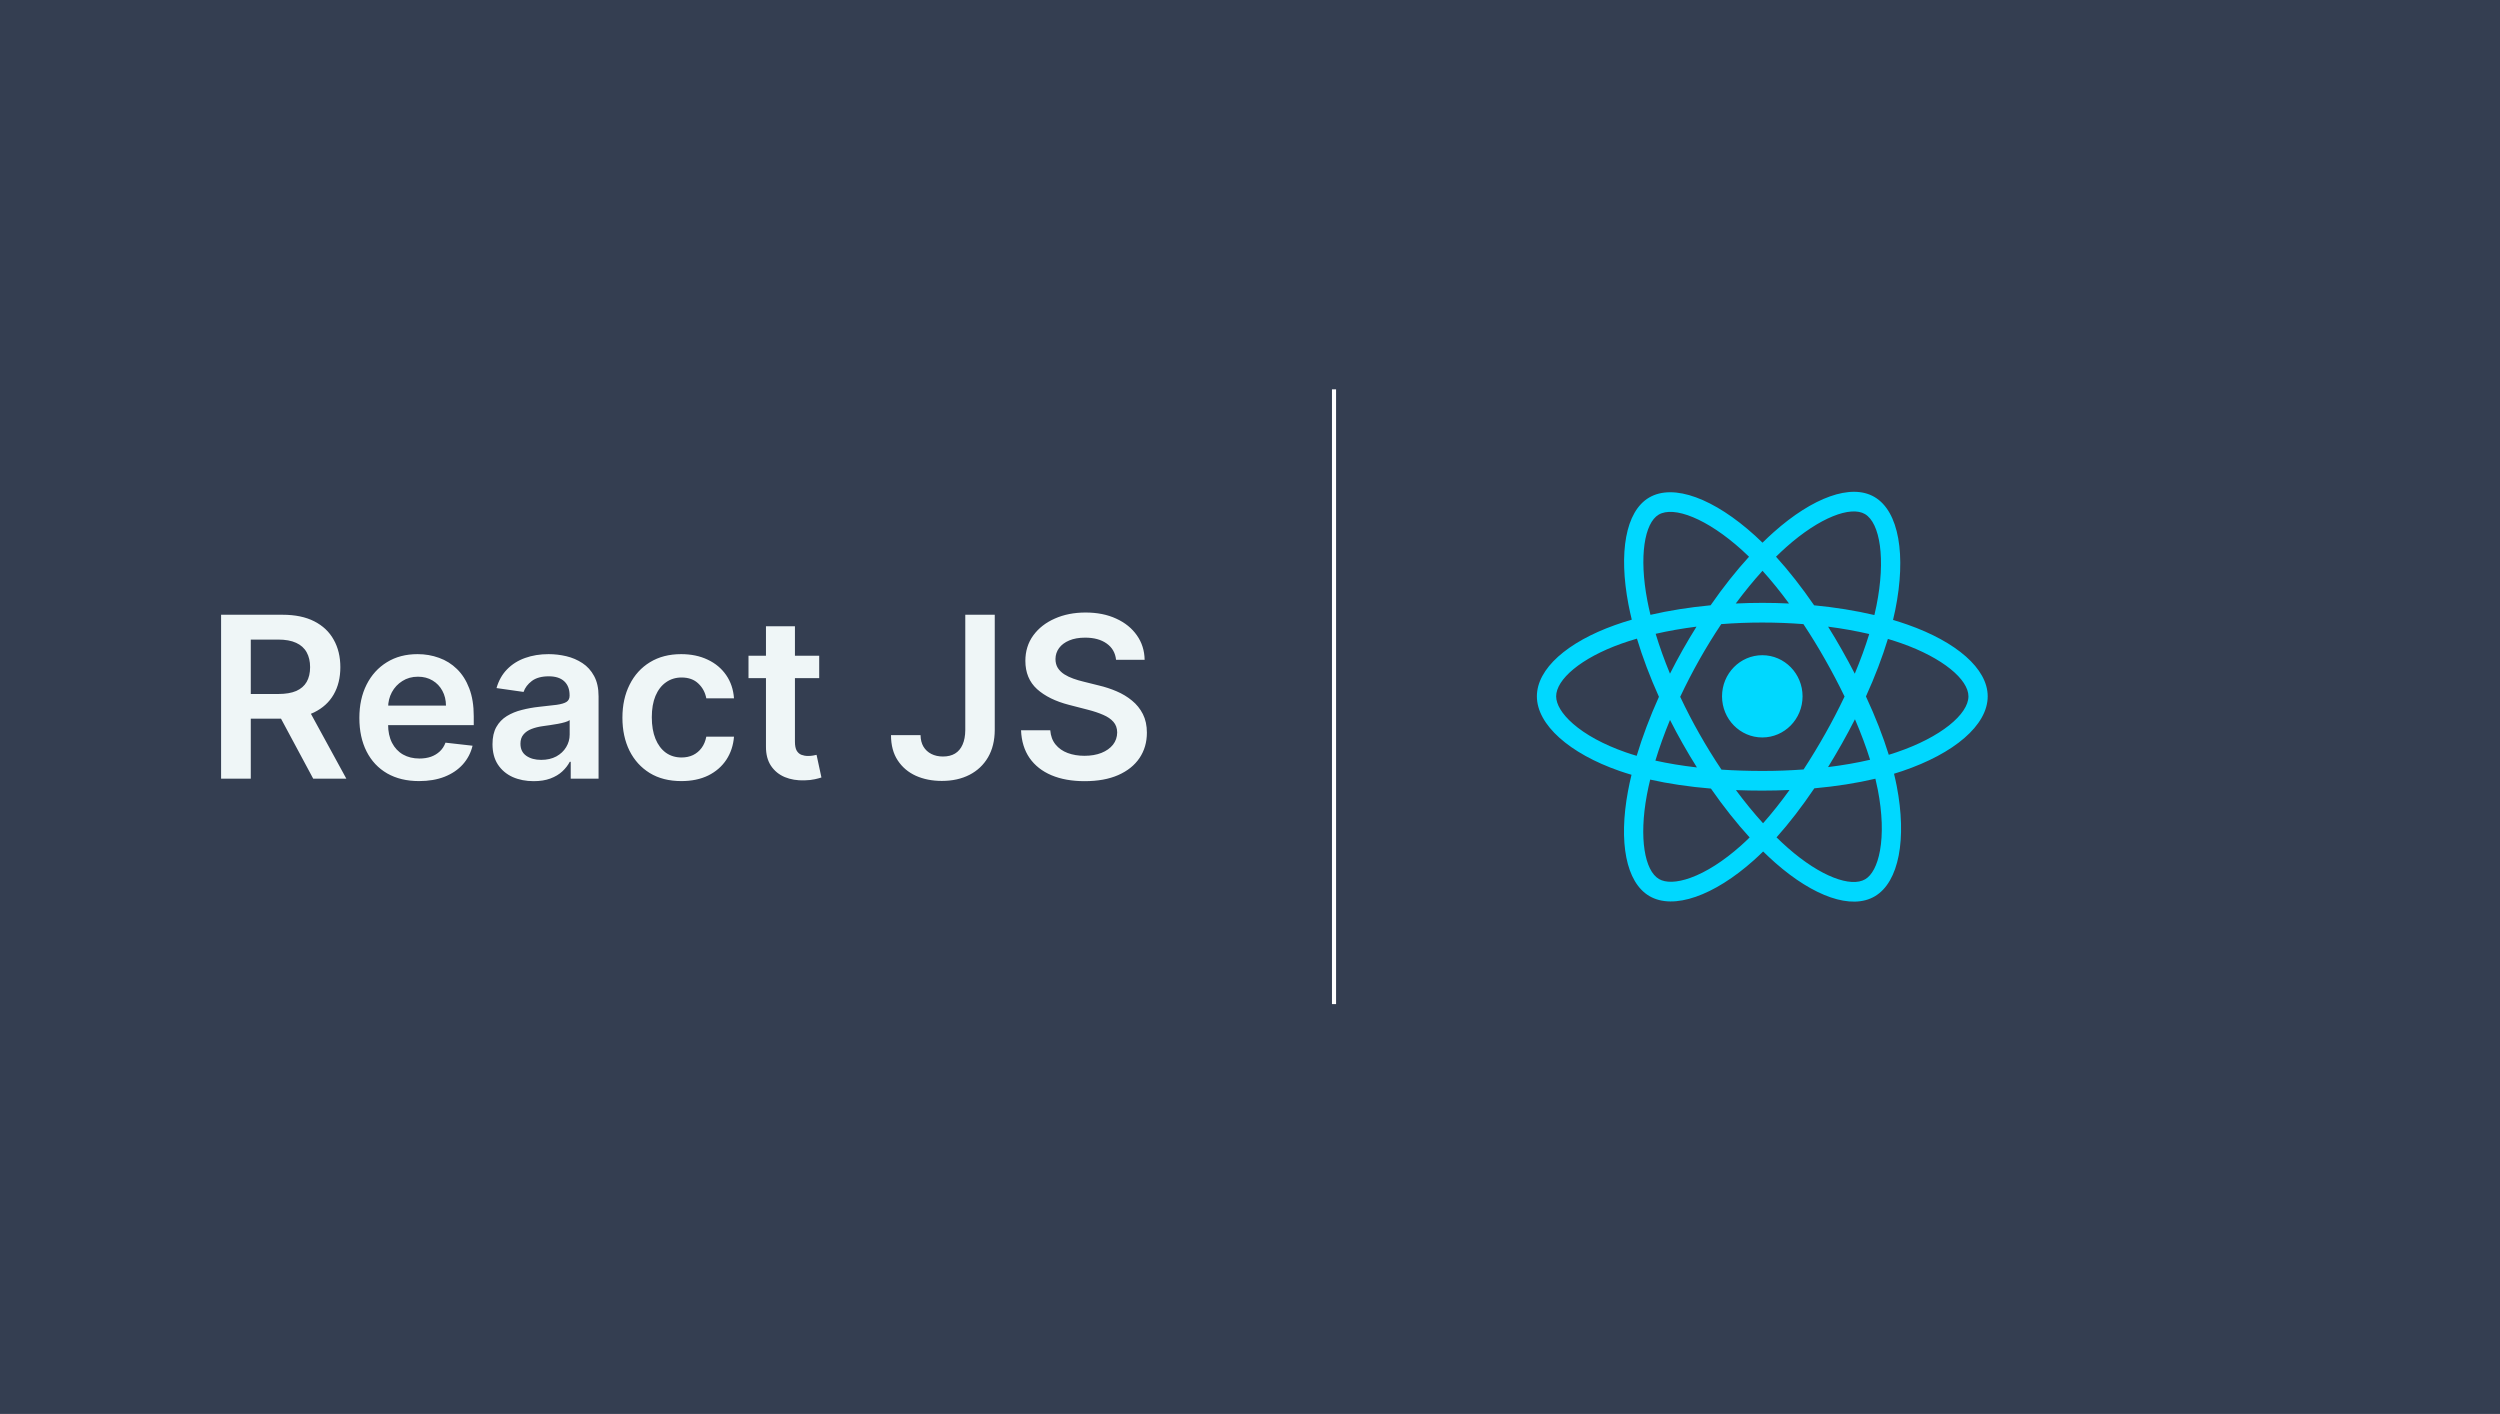
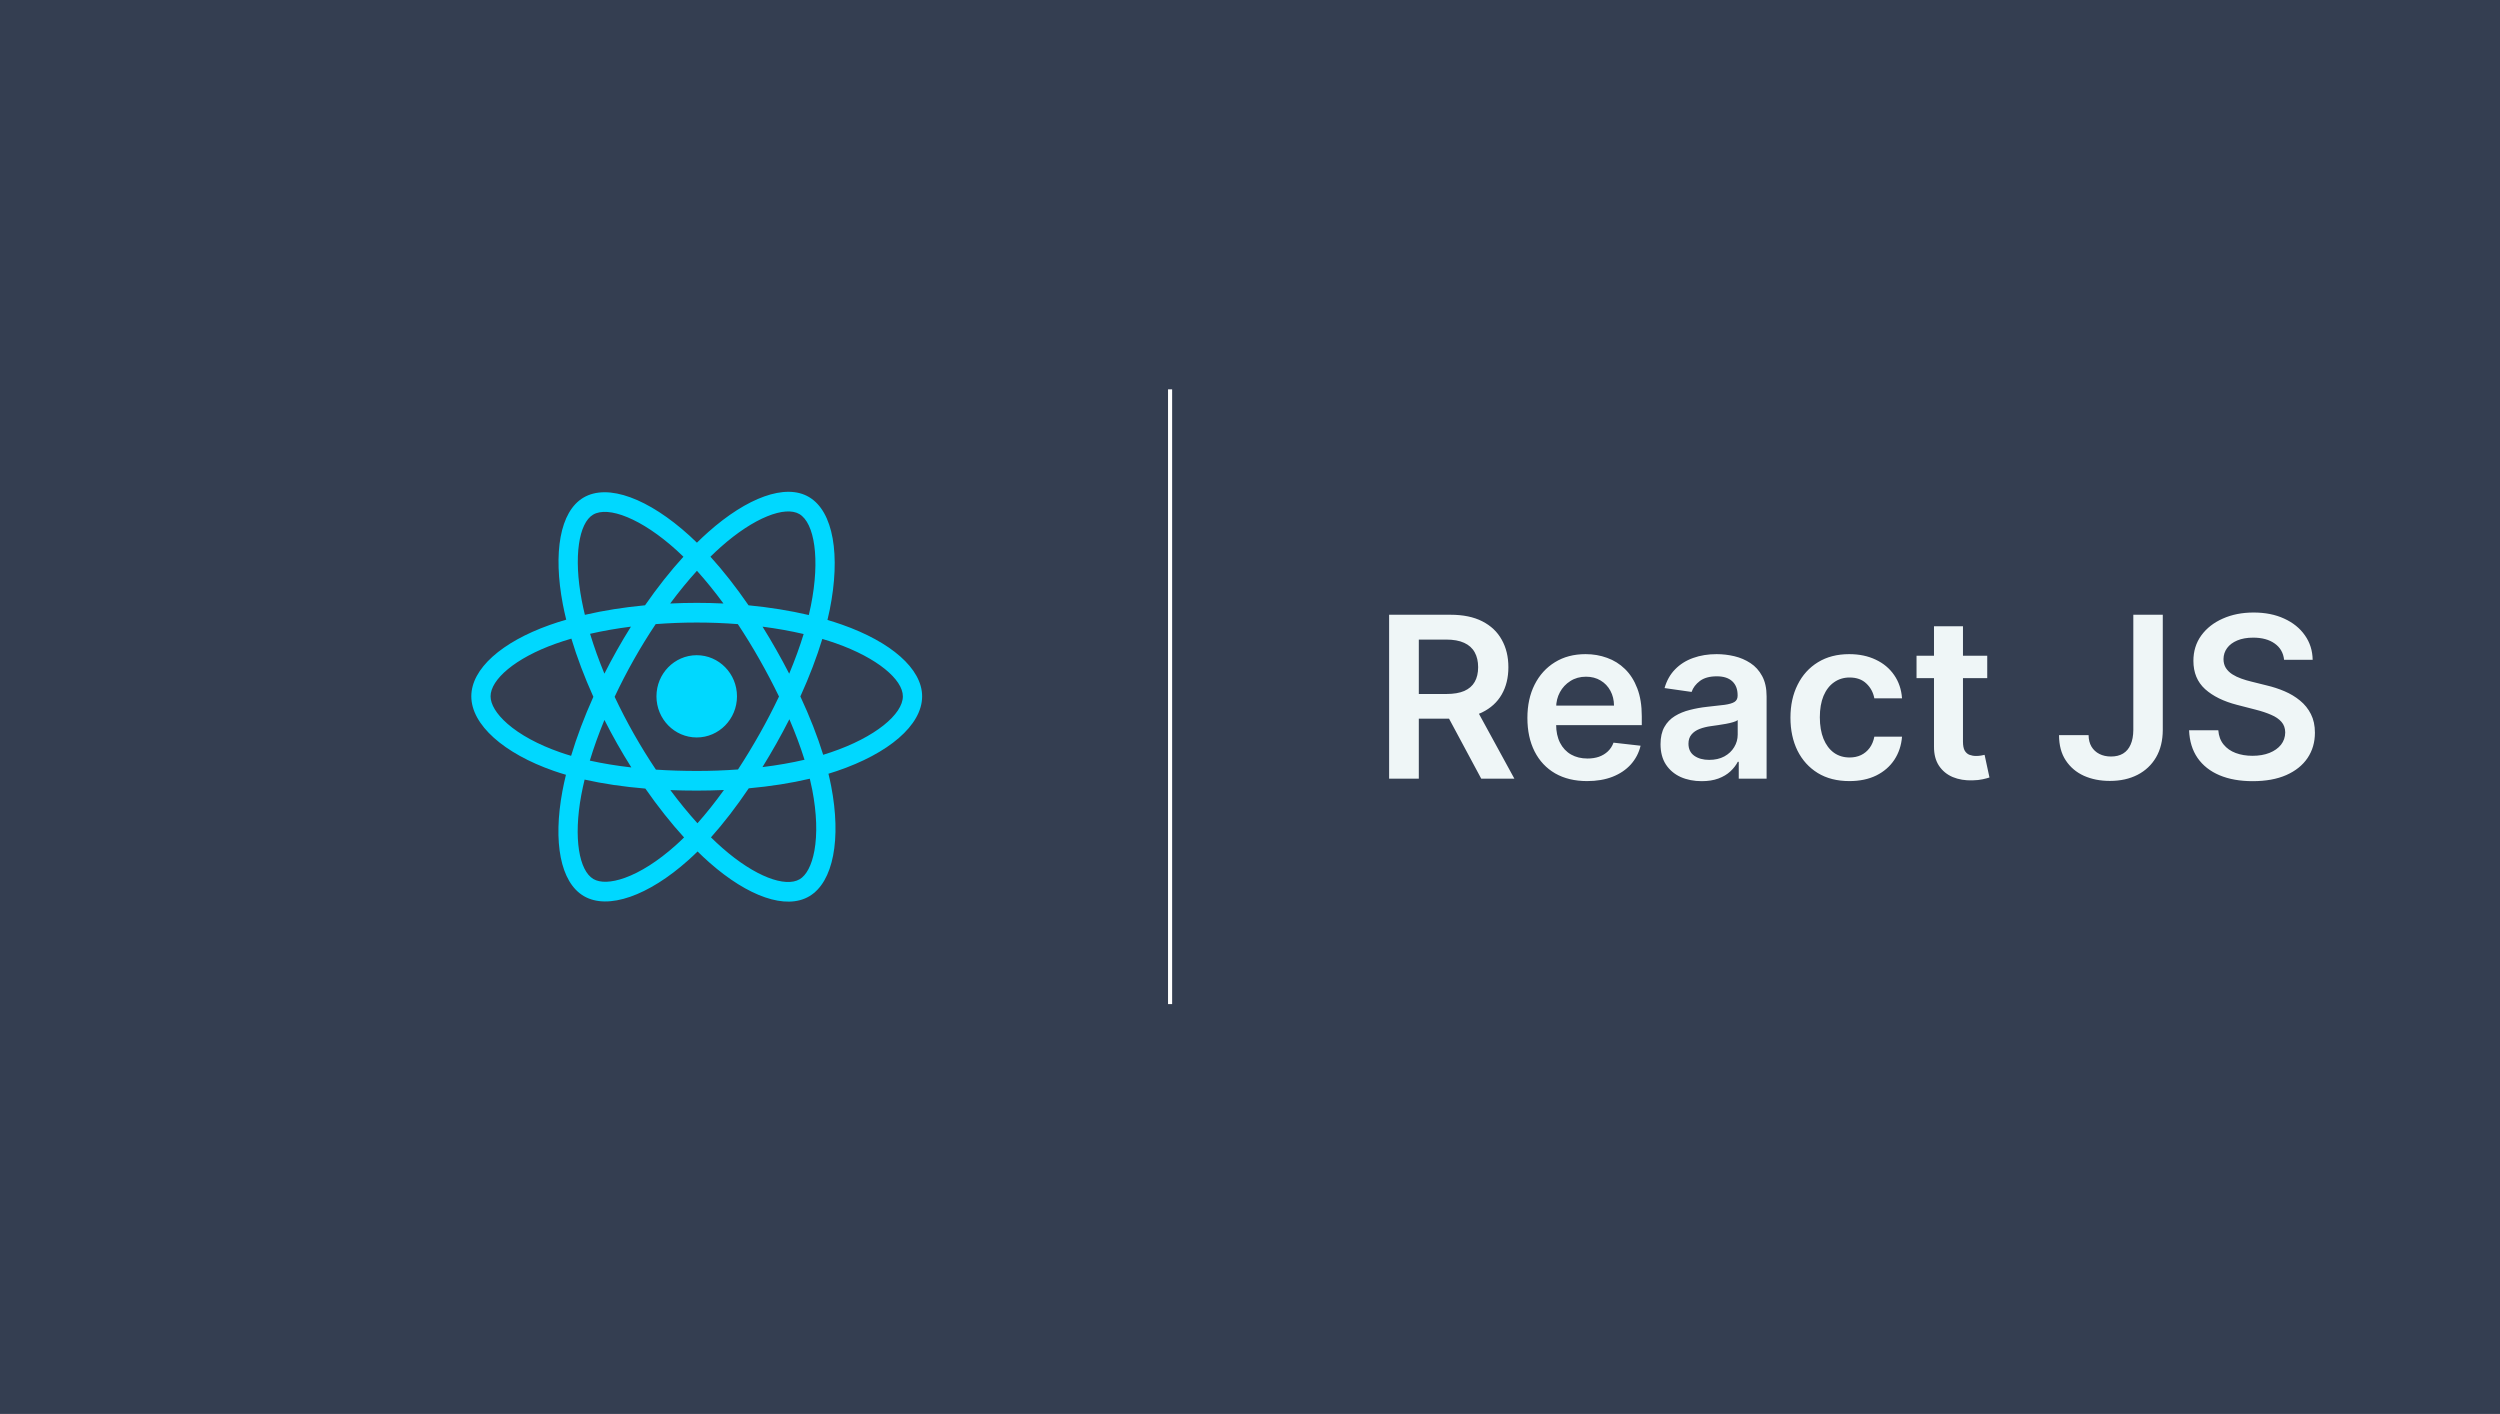
<svg xmlns="http://www.w3.org/2000/svg" width="122" height="69" viewBox="0 0 122 69" fill="none">
  <path d="M0 0H122V69H0V0Z" fill="#343E51" />
-   <path d="M93.088 30.482C92.854 30.4 92.618 30.324 92.38 30.254C92.42 30.087 92.457 29.923 92.49 29.761C93.026 27.102 92.675 24.96 91.478 24.255C90.331 23.578 88.454 24.283 86.558 25.969C86.371 26.135 86.189 26.307 86.01 26.483C85.891 26.366 85.769 26.251 85.646 26.139C83.659 24.336 81.668 23.577 80.472 24.284C79.325 24.962 78.986 26.976 79.468 29.496C79.516 29.745 79.571 29.994 79.631 30.24C79.349 30.322 79.077 30.409 78.817 30.502C76.487 31.332 75 32.632 75 33.981C75 35.374 76.597 36.772 79.023 37.619C79.22 37.687 79.418 37.751 79.618 37.809C79.553 38.075 79.495 38.342 79.445 38.611C78.985 41.087 79.344 43.054 80.488 43.727C81.669 44.423 83.651 43.708 85.582 41.984C85.738 41.844 85.891 41.7 86.041 41.552C86.234 41.742 86.432 41.927 86.635 42.106C88.505 43.75 90.352 44.414 91.494 43.738C92.674 43.04 93.058 40.928 92.56 38.358C92.521 38.157 92.477 37.957 92.428 37.758C92.567 37.715 92.704 37.672 92.837 37.627C95.359 36.773 97 35.393 97 33.981C97 32.627 95.465 31.318 93.088 30.482ZM92.541 36.715C92.421 36.756 92.298 36.795 92.172 36.834C91.893 35.933 91.518 34.975 91.058 33.986C91.497 33.02 91.858 32.074 92.129 31.18C92.354 31.246 92.572 31.316 92.782 31.39C94.818 32.106 96.06 33.165 96.06 33.981C96.06 34.85 94.719 35.978 92.541 36.715ZM91.638 38.545C91.858 39.681 91.889 40.709 91.743 41.512C91.613 42.233 91.349 42.715 91.023 42.907C90.33 43.317 88.847 42.784 87.248 41.378C87.059 41.212 86.875 41.04 86.695 40.863C87.315 40.17 87.934 39.365 88.539 38.47C89.603 38.374 90.608 38.216 91.519 38.001C91.563 38.181 91.602 38.363 91.638 38.545ZM82.5 42.836C81.823 43.081 81.283 43.088 80.957 42.896C80.263 42.487 79.975 40.908 80.368 38.79C80.415 38.54 80.469 38.291 80.529 38.044C81.43 38.248 82.428 38.394 83.494 38.483C84.102 39.358 84.74 40.162 85.382 40.867C85.246 41.002 85.106 41.133 84.963 41.261C84.109 42.023 83.254 42.564 82.5 42.836ZM79.327 36.71C78.254 36.335 77.368 35.849 76.761 35.317C76.215 34.84 75.94 34.366 75.94 33.981C75.94 33.163 77.134 32.118 79.126 31.409C79.368 31.323 79.621 31.242 79.883 31.165C80.159 32.08 80.52 33.037 80.956 34.004C80.514 34.986 80.148 35.958 79.87 36.884C79.688 36.831 79.507 36.773 79.327 36.71ZM80.391 29.311C79.977 27.152 80.252 25.524 80.943 25.115C81.679 24.68 83.306 25.3 85.022 26.857C85.133 26.958 85.244 27.062 85.352 27.168C84.713 27.869 84.081 28.668 83.478 29.538C82.443 29.636 81.453 29.793 80.542 30.004C80.486 29.774 80.435 29.543 80.391 29.311ZM89.88 31.706C89.665 31.326 89.442 30.951 89.212 30.581C89.913 30.672 90.586 30.793 91.218 30.94C91.028 31.561 90.792 32.21 90.513 32.876C90.31 32.481 90.099 32.091 89.88 31.706ZM86.011 27.854C86.444 28.334 86.878 28.87 87.305 29.451C86.439 29.409 85.571 29.409 84.705 29.451C85.132 28.875 85.57 28.34 86.011 27.854ZM82.116 31.712C81.9 32.095 81.693 32.482 81.495 32.875C81.221 32.212 80.987 31.559 80.796 30.93C81.423 30.786 82.093 30.669 82.79 30.58C82.557 30.952 82.332 31.329 82.116 31.712ZM82.81 37.451C82.09 37.369 81.41 37.257 80.783 37.118C80.977 36.477 81.216 35.811 81.496 35.133C81.695 35.526 81.903 35.914 82.12 36.296C82.342 36.69 82.573 37.075 82.81 37.451ZM86.037 40.175C85.591 39.684 85.147 39.141 84.713 38.557C85.134 38.574 85.564 38.582 86 38.582C86.448 38.582 86.892 38.572 87.328 38.552C86.9 39.147 86.467 39.691 86.037 40.175ZM90.522 35.099C90.816 35.783 91.064 36.446 91.261 37.076C90.623 37.225 89.934 37.345 89.209 37.434C89.441 37.057 89.666 36.676 89.884 36.29C90.106 35.898 90.318 35.5 90.522 35.099ZM89.07 35.81C88.737 36.401 88.385 36.982 88.015 37.55C87.344 37.598 86.672 37.623 86 37.622C85.315 37.622 84.649 37.6 84.008 37.558C83.628 36.991 83.27 36.41 82.933 35.815C82.598 35.224 82.284 34.62 81.994 34.004C82.284 33.388 82.596 32.784 82.93 32.192L82.93 32.192C83.264 31.6 83.62 31.021 83.997 30.457C84.651 30.406 85.322 30.38 86 30.38C86.681 30.38 87.353 30.406 88.007 30.457C88.38 31.021 88.734 31.598 89.067 32.187C89.402 32.777 89.719 33.379 90.015 33.99C89.722 34.608 89.406 35.215 89.07 35.81ZM91.009 25.086C91.746 25.52 92.032 27.271 91.569 29.567C91.54 29.713 91.506 29.863 91.47 30.014C90.558 29.799 89.566 29.639 88.529 29.539C87.924 28.659 87.298 27.86 86.669 27.167C86.834 27.005 87.002 26.847 87.175 26.693C88.799 25.249 90.317 24.679 91.009 25.086ZM86 31.974C87.085 31.974 87.965 32.873 87.965 33.981C87.965 35.09 87.085 35.988 86 35.988C84.915 35.988 84.035 35.09 84.035 33.981C84.035 32.873 84.915 31.974 86 31.974Z" fill="#00D8FF" />
-   <path d="M10.789 38V30H13.789C14.404 30 14.919 30.107 15.336 30.32C15.755 30.534 16.072 30.833 16.285 31.219C16.501 31.602 16.609 32.048 16.609 32.559C16.609 33.072 16.5 33.517 16.281 33.895C16.065 34.27 15.746 34.56 15.324 34.766C14.902 34.969 14.384 35.07 13.77 35.07H11.633V33.867H13.574C13.934 33.867 14.228 33.818 14.457 33.719C14.686 33.617 14.855 33.47 14.965 33.277C15.077 33.082 15.133 32.842 15.133 32.559C15.133 32.275 15.077 32.033 14.965 31.832C14.853 31.629 14.682 31.475 14.453 31.371C14.224 31.264 13.928 31.211 13.566 31.211H12.238V38H10.789ZM14.922 34.375L16.902 38H15.285L13.34 34.375H14.922ZM20.451 38.117C19.85 38.117 19.33 37.992 18.893 37.742C18.458 37.49 18.123 37.133 17.889 36.672C17.654 36.208 17.537 35.663 17.537 35.035C17.537 34.418 17.654 33.876 17.889 33.41C18.126 32.941 18.456 32.577 18.881 32.316C19.305 32.053 19.804 31.922 20.377 31.922C20.747 31.922 21.096 31.982 21.424 32.102C21.755 32.219 22.046 32.401 22.299 32.648C22.554 32.896 22.755 33.211 22.9 33.594C23.046 33.974 23.119 34.427 23.119 34.953V35.387H18.201V34.434H21.764C21.761 34.163 21.703 33.922 21.588 33.711C21.473 33.497 21.313 33.329 21.107 33.207C20.904 33.085 20.667 33.023 20.396 33.023C20.107 33.023 19.854 33.094 19.635 33.234C19.416 33.372 19.245 33.555 19.123 33.781C19.003 34.005 18.942 34.251 18.939 34.52V35.352C18.939 35.7 19.003 36 19.131 36.25C19.259 36.497 19.437 36.688 19.666 36.82C19.895 36.95 20.163 37.016 20.471 37.016C20.676 37.016 20.863 36.987 21.029 36.93C21.196 36.87 21.34 36.783 21.463 36.668C21.585 36.553 21.678 36.411 21.74 36.242L23.061 36.391C22.977 36.74 22.818 37.044 22.584 37.305C22.352 37.562 22.055 37.763 21.693 37.906C21.331 38.047 20.917 38.117 20.451 38.117ZM26.042 38.121C25.662 38.121 25.319 38.053 25.015 37.918C24.713 37.78 24.473 37.577 24.296 37.309C24.121 37.04 24.034 36.71 24.034 36.316C24.034 35.978 24.097 35.698 24.222 35.477C24.347 35.255 24.517 35.078 24.733 34.945C24.95 34.812 25.193 34.712 25.464 34.645C25.737 34.574 26.02 34.523 26.311 34.492C26.663 34.456 26.948 34.423 27.167 34.395C27.386 34.363 27.545 34.316 27.644 34.254C27.745 34.189 27.796 34.089 27.796 33.953V33.93C27.796 33.635 27.709 33.408 27.534 33.246C27.36 33.085 27.108 33.004 26.78 33.004C26.434 33.004 26.159 33.079 25.956 33.23C25.756 33.382 25.62 33.56 25.55 33.766L24.23 33.578C24.334 33.214 24.506 32.909 24.745 32.664C24.985 32.417 25.278 32.232 25.624 32.109C25.97 31.984 26.353 31.922 26.773 31.922C27.061 31.922 27.349 31.956 27.636 32.023C27.922 32.091 28.184 32.203 28.421 32.359C28.658 32.513 28.848 32.723 28.991 32.988C29.137 33.254 29.21 33.586 29.21 33.984V38H27.851V37.176H27.804C27.718 37.342 27.597 37.499 27.44 37.645C27.287 37.788 27.093 37.904 26.858 37.992C26.627 38.078 26.355 38.121 26.042 38.121ZM26.409 37.082C26.693 37.082 26.939 37.026 27.148 36.914C27.356 36.8 27.516 36.648 27.628 36.461C27.742 36.273 27.8 36.069 27.8 35.848V35.141C27.756 35.177 27.68 35.211 27.573 35.242C27.469 35.273 27.352 35.301 27.222 35.324C27.091 35.348 26.963 35.368 26.835 35.387C26.707 35.405 26.597 35.421 26.503 35.434C26.292 35.462 26.103 35.509 25.936 35.574C25.77 35.639 25.638 35.73 25.542 35.848C25.446 35.962 25.398 36.111 25.398 36.293C25.398 36.553 25.492 36.75 25.683 36.883C25.873 37.016 26.115 37.082 26.409 37.082ZM33.249 38.117C32.65 38.117 32.136 37.986 31.706 37.723C31.279 37.46 30.95 37.096 30.718 36.633C30.489 36.167 30.374 35.63 30.374 35.023C30.374 34.414 30.491 33.876 30.726 33.41C30.96 32.941 31.291 32.577 31.718 32.316C32.148 32.053 32.655 31.922 33.241 31.922C33.728 31.922 34.159 32.012 34.534 32.191C34.912 32.368 35.213 32.62 35.437 32.945C35.66 33.268 35.788 33.646 35.819 34.078H34.468C34.413 33.789 34.283 33.548 34.077 33.355C33.874 33.16 33.602 33.062 33.261 33.062C32.972 33.062 32.718 33.141 32.499 33.297C32.28 33.45 32.11 33.672 31.987 33.961C31.867 34.25 31.808 34.596 31.808 35C31.808 35.409 31.867 35.76 31.987 36.055C32.107 36.346 32.275 36.572 32.491 36.73C32.71 36.887 32.967 36.965 33.261 36.965C33.469 36.965 33.655 36.926 33.819 36.848C33.986 36.767 34.125 36.651 34.237 36.5C34.349 36.349 34.426 36.165 34.468 35.949H35.819C35.785 36.374 35.66 36.75 35.444 37.078C35.228 37.404 34.934 37.659 34.562 37.844C34.189 38.026 33.752 38.117 33.249 38.117ZM39.977 32V33.094H36.527V32H39.977ZM37.379 30.562H38.793V36.195C38.793 36.385 38.822 36.531 38.879 36.633C38.939 36.732 39.017 36.8 39.113 36.836C39.21 36.872 39.316 36.891 39.434 36.891C39.522 36.891 39.603 36.884 39.676 36.871C39.751 36.858 39.809 36.846 39.848 36.836L40.086 37.941C40.01 37.967 39.902 37.996 39.762 38.027C39.624 38.059 39.454 38.077 39.254 38.082C38.9 38.092 38.581 38.039 38.297 37.922C38.013 37.802 37.788 37.617 37.621 37.367C37.457 37.117 37.376 36.805 37.379 36.43V30.562ZM47.106 30H48.544V35.625C48.541 36.141 48.432 36.585 48.216 36.957C48 37.327 47.698 37.612 47.31 37.812C46.924 38.01 46.475 38.109 45.962 38.109C45.493 38.109 45.071 38.026 44.696 37.859C44.324 37.69 44.028 37.44 43.81 37.109C43.591 36.779 43.481 36.367 43.481 35.875H44.923C44.925 36.091 44.972 36.277 45.063 36.434C45.157 36.59 45.286 36.71 45.45 36.793C45.614 36.876 45.803 36.918 46.017 36.918C46.248 36.918 46.445 36.87 46.606 36.773C46.768 36.675 46.89 36.529 46.974 36.336C47.06 36.143 47.104 35.906 47.106 35.625V30ZM54.464 32.199C54.427 31.858 54.274 31.592 54.003 31.402C53.735 31.212 53.386 31.117 52.956 31.117C52.654 31.117 52.395 31.163 52.179 31.254C51.963 31.345 51.797 31.469 51.683 31.625C51.568 31.781 51.509 31.96 51.507 32.16C51.507 32.327 51.545 32.471 51.62 32.594C51.698 32.716 51.804 32.82 51.937 32.906C52.069 32.99 52.217 33.06 52.378 33.117C52.539 33.175 52.702 33.223 52.866 33.262L53.616 33.449C53.918 33.52 54.209 33.615 54.487 33.734C54.769 33.854 55.02 34.005 55.241 34.188C55.465 34.37 55.642 34.59 55.773 34.848C55.903 35.105 55.968 35.408 55.968 35.754C55.968 36.223 55.848 36.635 55.608 36.992C55.369 37.346 55.023 37.624 54.569 37.824C54.119 38.022 53.573 38.121 52.933 38.121C52.31 38.121 51.77 38.025 51.312 37.832C50.856 37.639 50.499 37.358 50.241 36.988C49.986 36.618 49.848 36.168 49.827 35.637H51.253C51.274 35.915 51.36 36.147 51.511 36.332C51.662 36.517 51.858 36.655 52.101 36.746C52.345 36.837 52.619 36.883 52.921 36.883C53.236 36.883 53.512 36.836 53.749 36.742C53.989 36.646 54.176 36.513 54.312 36.344C54.447 36.172 54.516 35.971 54.519 35.742C54.516 35.534 54.455 35.362 54.335 35.227C54.215 35.089 54.047 34.974 53.831 34.883C53.617 34.789 53.367 34.706 53.081 34.633L52.171 34.398C51.512 34.229 50.991 33.973 50.608 33.629C50.228 33.283 50.038 32.823 50.038 32.25C50.038 31.779 50.166 31.366 50.421 31.012C50.679 30.658 51.029 30.383 51.472 30.188C51.914 29.99 52.416 29.891 52.976 29.891C53.543 29.891 54.041 29.99 54.468 30.188C54.898 30.383 55.235 30.655 55.48 31.004C55.724 31.35 55.851 31.749 55.858 32.199H54.464Z" fill="#EFF6F7" />
-   <line x1="65.1" y1="19" x2="65.1" y2="49" stroke="white" stroke-width="0.2" />
+   <path d="M41.088 30.482C40.854 30.4 40.618 30.324 40.38 30.254C40.42 30.087 40.457 29.923 40.49 29.761C41.026 27.102 40.675 24.96 39.478 24.255C38.331 23.578 36.454 24.283 34.558 25.969C34.371 26.135 34.188 26.307 34.01 26.483C33.891 26.366 33.769 26.251 33.646 26.139C31.659 24.336 29.668 23.577 28.472 24.284C27.325 24.962 26.986 26.976 27.468 29.496C27.516 29.745 27.571 29.994 27.631 30.24C27.349 30.322 27.077 30.409 26.817 30.502C24.488 31.332 23 32.632 23 33.981C23 35.374 24.597 36.772 27.023 37.619C27.22 37.687 27.418 37.751 27.618 37.809C27.553 38.075 27.495 38.342 27.445 38.611C26.985 41.087 27.344 43.054 28.488 43.727C29.669 44.423 31.651 43.708 33.581 41.984C33.738 41.844 33.891 41.7 34.041 41.552C34.234 41.742 34.432 41.927 34.635 42.106C36.505 43.75 38.352 44.414 39.494 43.738C40.674 43.04 41.058 40.928 40.56 38.358C40.521 38.157 40.477 37.957 40.428 37.758C40.567 37.715 40.704 37.672 40.837 37.627C43.359 36.773 45 35.393 45 33.981C45 32.627 43.465 31.318 41.088 30.482ZM40.541 36.715C40.421 36.756 40.298 36.795 40.172 36.834C39.893 35.933 39.518 34.975 39.058 33.986C39.497 33.02 39.858 32.074 40.129 31.18C40.354 31.246 40.572 31.316 40.782 31.39C42.818 32.106 44.06 33.165 44.06 33.981C44.06 34.85 42.719 35.978 40.541 36.715ZM39.638 38.545C39.858 39.681 39.889 40.709 39.743 41.512C39.613 42.233 39.349 42.715 39.023 42.907C38.33 43.317 36.847 42.784 35.248 41.378C35.059 41.212 34.875 41.04 34.695 40.863C35.315 40.17 35.934 39.365 36.539 38.47C37.603 38.374 38.608 38.216 39.519 38.001C39.563 38.181 39.602 38.363 39.638 38.545ZM30.5 42.836C29.823 43.081 29.283 43.088 28.957 42.896C28.263 42.487 27.975 40.908 28.368 38.79C28.415 38.54 28.469 38.291 28.529 38.044C29.43 38.248 30.428 38.394 31.494 38.483C32.102 39.358 32.74 40.162 33.382 40.867C33.246 41.002 33.106 41.133 32.963 41.261C32.109 42.023 31.254 42.564 30.5 42.836ZM27.327 36.71C26.254 36.335 25.368 35.849 24.761 35.317C24.215 34.84 23.94 34.366 23.94 33.981C23.94 33.163 25.134 32.118 27.126 31.409C27.368 31.323 27.621 31.242 27.883 31.165C28.159 32.08 28.52 33.037 28.956 34.004C28.514 34.986 28.148 35.958 27.87 36.884C27.688 36.831 27.506 36.773 27.327 36.71ZM28.391 29.311C27.977 27.152 28.252 25.524 28.943 25.115C29.679 24.68 31.306 25.3 33.022 26.857C33.133 26.958 33.244 27.062 33.352 27.168C32.713 27.869 32.081 28.668 31.478 29.538C30.443 29.636 29.453 29.793 28.542 30.004C28.486 29.774 28.435 29.543 28.391 29.311ZM37.88 31.706C37.665 31.326 37.442 30.951 37.212 30.581C37.913 30.672 38.586 30.793 39.218 30.94C39.028 31.561 38.792 32.21 38.513 32.876C38.31 32.481 38.099 32.091 37.88 31.706ZM34.011 27.854C34.444 28.334 34.878 28.87 35.305 29.451C34.439 29.409 33.571 29.409 32.705 29.451C33.133 28.875 33.57 28.34 34.011 27.854ZM30.116 31.712C29.9 32.095 29.693 32.482 29.495 32.875C29.221 32.212 28.987 31.559 28.796 30.93C29.423 30.786 30.093 30.669 30.79 30.58C30.557 30.952 30.332 31.329 30.116 31.712ZM30.81 37.451C30.09 37.369 29.41 37.257 28.783 37.118C28.977 36.477 29.216 35.811 29.496 35.133C29.695 35.526 29.903 35.914 30.119 36.296C30.342 36.69 30.573 37.075 30.81 37.451ZM34.036 40.175C33.591 39.684 33.147 39.141 32.713 38.557C33.134 38.574 33.563 38.582 34 38.582C34.448 38.582 34.892 38.572 35.328 38.552C34.9 39.147 34.467 39.691 34.036 40.175ZM38.522 35.099C38.816 35.783 39.064 36.446 39.261 37.076C38.623 37.225 37.934 37.345 37.209 37.434C37.441 37.057 37.666 36.676 37.884 36.29C38.105 35.898 38.318 35.5 38.522 35.099ZM37.07 35.81C36.737 36.401 36.385 36.982 36.015 37.55C35.344 37.598 34.672 37.623 34 37.622C33.315 37.622 32.649 37.6 32.008 37.558C31.628 36.991 31.27 36.41 30.933 35.815C30.598 35.224 30.285 34.62 29.994 34.004C30.284 33.388 30.596 32.784 30.93 32.192L30.93 32.192C31.264 31.6 31.62 31.021 31.997 30.457C32.651 30.406 33.322 30.38 34 30.38C34.681 30.38 35.353 30.406 36.007 30.457C36.38 31.021 36.734 31.598 37.067 32.187C37.402 32.777 37.718 33.379 38.015 33.99C37.722 34.608 37.406 35.215 37.07 35.81ZM39.009 25.086C39.745 25.52 40.032 27.271 39.569 29.567C39.54 29.713 39.506 29.863 39.47 30.014C38.557 29.799 37.566 29.639 36.529 29.539C35.924 28.659 35.298 27.86 34.669 27.167C34.834 27.005 35.002 26.847 35.175 26.693C36.799 25.249 38.317 24.679 39.009 25.086ZM34 31.974C35.085 31.974 35.965 32.873 35.965 33.981C35.965 35.09 35.085 35.988 34 35.988C32.915 35.988 32.035 35.09 32.035 33.981C32.035 32.873 32.915 31.974 34 31.974Z" fill="#00D8FF" />
+   <path d="M67.789 38V30H70.789C71.404 30 71.919 30.107 72.336 30.32C72.755 30.534 73.072 30.833 73.285 31.219C73.501 31.602 73.609 32.048 73.609 32.559C73.609 33.072 73.5 33.517 73.281 33.895C73.065 34.27 72.746 34.56 72.324 34.766C71.902 34.969 71.384 35.07 70.769 35.07H68.633V33.867H70.574C70.934 33.867 71.228 33.818 71.457 33.719C71.686 33.617 71.856 33.47 71.965 33.277C72.077 33.082 72.133 32.842 72.133 32.559C72.133 32.275 72.077 32.033 71.965 31.832C71.853 31.629 71.682 31.475 71.453 31.371C71.224 31.264 70.928 31.211 70.566 31.211H69.238V38H67.789ZM71.922 34.375L73.902 38H72.285L70.34 34.375H71.922ZM77.451 38.117C76.85 38.117 76.33 37.992 75.893 37.742C75.458 37.49 75.123 37.133 74.889 36.672C74.654 36.208 74.537 35.663 74.537 35.035C74.537 34.418 74.654 33.876 74.889 33.41C75.126 32.941 75.456 32.577 75.881 32.316C76.305 32.053 76.804 31.922 77.377 31.922C77.747 31.922 78.096 31.982 78.424 32.102C78.755 32.219 79.046 32.401 79.299 32.648C79.554 32.896 79.755 33.211 79.9 33.594C80.046 33.974 80.119 34.427 80.119 34.953V35.387H75.201V34.434H78.764C78.761 34.163 78.703 33.922 78.588 33.711C78.473 33.497 78.313 33.329 78.107 33.207C77.904 33.085 77.667 33.023 77.397 33.023C77.107 33.023 76.853 33.094 76.635 33.234C76.416 33.372 76.245 33.555 76.123 33.781C76.003 34.005 75.942 34.251 75.939 34.52V35.352C75.939 35.7 76.003 36 76.131 36.25C76.258 36.497 76.437 36.688 76.666 36.82C76.895 36.95 77.163 37.016 77.471 37.016C77.676 37.016 77.863 36.987 78.029 36.93C78.196 36.87 78.341 36.783 78.463 36.668C78.585 36.553 78.678 36.411 78.74 36.242L80.061 36.391C79.977 36.74 79.818 37.044 79.584 37.305C79.352 37.562 79.055 37.763 78.693 37.906C78.331 38.047 77.917 38.117 77.451 38.117ZM83.042 38.121C82.662 38.121 82.319 38.053 82.015 37.918C81.713 37.78 81.473 37.577 81.296 37.309C81.121 37.04 81.034 36.71 81.034 36.316C81.034 35.978 81.097 35.698 81.222 35.477C81.347 35.255 81.517 35.078 81.733 34.945C81.95 34.812 82.193 34.712 82.464 34.645C82.737 34.574 83.02 34.523 83.311 34.492C83.663 34.456 83.948 34.423 84.167 34.395C84.386 34.363 84.545 34.316 84.644 34.254C84.745 34.189 84.796 34.089 84.796 33.953V33.93C84.796 33.635 84.709 33.408 84.534 33.246C84.36 33.085 84.108 33.004 83.78 33.004C83.434 33.004 83.159 33.079 82.956 33.23C82.755 33.382 82.62 33.56 82.55 33.766L81.23 33.578C81.334 33.214 81.505 32.909 81.745 32.664C81.985 32.417 82.278 32.232 82.624 32.109C82.97 31.984 83.353 31.922 83.772 31.922C84.061 31.922 84.349 31.956 84.636 32.023C84.922 32.091 85.184 32.203 85.421 32.359C85.658 32.513 85.848 32.723 85.991 32.988C86.137 33.254 86.21 33.586 86.21 33.984V38H84.851V37.176H84.804C84.718 37.342 84.597 37.499 84.44 37.645C84.287 37.788 84.093 37.904 83.858 37.992C83.627 38.078 83.355 38.121 83.042 38.121ZM83.409 37.082C83.693 37.082 83.939 37.026 84.147 36.914C84.356 36.8 84.516 36.648 84.628 36.461C84.743 36.273 84.8 36.069 84.8 35.848V35.141C84.755 35.177 84.68 35.211 84.573 35.242C84.469 35.273 84.352 35.301 84.222 35.324C84.091 35.348 83.963 35.368 83.835 35.387C83.707 35.405 83.597 35.421 83.503 35.434C83.292 35.462 83.103 35.509 82.936 35.574C82.77 35.639 82.638 35.73 82.542 35.848C82.446 35.962 82.397 36.111 82.397 36.293C82.397 36.553 82.493 36.75 82.683 36.883C82.873 37.016 83.115 37.082 83.409 37.082ZM90.249 38.117C89.65 38.117 89.136 37.986 88.706 37.723C88.279 37.46 87.95 37.096 87.718 36.633C87.489 36.167 87.374 35.63 87.374 35.023C87.374 34.414 87.491 33.876 87.726 33.41C87.96 32.941 88.291 32.577 88.718 32.316C89.147 32.053 89.655 31.922 90.241 31.922C90.728 31.922 91.159 32.012 91.534 32.191C91.912 32.368 92.213 32.62 92.436 32.945C92.66 33.268 92.788 33.646 92.819 34.078H91.468C91.413 33.789 91.283 33.548 91.077 33.355C90.874 33.16 90.602 33.062 90.261 33.062C89.972 33.062 89.718 33.141 89.499 33.297C89.28 33.45 89.11 33.672 88.987 33.961C88.868 34.25 88.808 34.596 88.808 35C88.808 35.409 88.868 35.76 88.987 36.055C89.107 36.346 89.275 36.572 89.491 36.73C89.71 36.887 89.966 36.965 90.261 36.965C90.469 36.965 90.655 36.926 90.819 36.848C90.986 36.767 91.125 36.651 91.237 36.5C91.349 36.349 91.426 36.165 91.468 35.949H92.819C92.785 36.374 92.66 36.75 92.444 37.078C92.228 37.404 91.934 37.659 91.561 37.844C91.189 38.026 90.752 38.117 90.249 38.117ZM96.977 32V33.094H93.527V32H96.977ZM94.379 30.562H95.793V36.195C95.793 36.385 95.822 36.531 95.879 36.633C95.939 36.732 96.017 36.8 96.113 36.836C96.21 36.872 96.316 36.891 96.434 36.891C96.522 36.891 96.603 36.884 96.676 36.871C96.751 36.858 96.809 36.846 96.848 36.836L97.086 37.941C97.01 37.967 96.902 37.996 96.762 38.027C96.624 38.059 96.454 38.077 96.254 38.082C95.9 38.092 95.581 38.039 95.297 37.922C95.013 37.802 94.788 37.617 94.621 37.367C94.457 37.117 94.376 36.805 94.379 36.43V30.562ZM104.106 30H105.544V35.625C105.541 36.141 105.432 36.585 105.216 36.957C105 37.327 104.698 37.612 104.31 37.812C103.924 38.01 103.475 38.109 102.962 38.109C102.493 38.109 102.071 38.026 101.696 37.859C101.324 37.69 101.028 37.44 100.81 37.109C100.591 36.779 100.481 36.367 100.481 35.875H101.923C101.925 36.091 101.972 36.277 102.063 36.434C102.157 36.59 102.286 36.71 102.45 36.793C102.614 36.876 102.803 36.918 103.017 36.918C103.248 36.918 103.445 36.87 103.606 36.773C103.768 36.675 103.89 36.529 103.974 36.336C104.06 36.143 104.104 35.906 104.106 35.625V30ZM111.464 32.199C111.427 31.858 111.274 31.592 111.003 31.402C110.735 31.212 110.386 31.117 109.956 31.117C109.654 31.117 109.395 31.163 109.179 31.254C108.963 31.345 108.797 31.469 108.683 31.625C108.568 31.781 108.509 31.96 108.507 32.16C108.507 32.327 108.545 32.471 108.62 32.594C108.698 32.716 108.804 32.82 108.937 32.906C109.069 32.99 109.216 33.06 109.378 33.117C109.539 33.175 109.702 33.223 109.866 33.262L110.616 33.449C110.918 33.52 111.209 33.615 111.487 33.734C111.769 33.854 112.02 34.005 112.241 34.188C112.465 34.37 112.642 34.59 112.772 34.848C112.903 35.105 112.968 35.408 112.968 35.754C112.968 36.223 112.848 36.635 112.608 36.992C112.369 37.346 112.022 37.624 111.569 37.824C111.119 38.022 110.573 38.121 109.933 38.121C109.31 38.121 108.77 38.025 108.312 37.832C107.856 37.639 107.499 37.358 107.241 36.988C106.986 36.618 106.848 36.168 106.827 35.637H108.253C108.274 35.915 108.36 36.147 108.511 36.332C108.662 36.517 108.858 36.655 109.101 36.746C109.345 36.837 109.619 36.883 109.921 36.883C110.236 36.883 110.512 36.836 110.749 36.742C110.989 36.646 111.176 36.513 111.312 36.344C111.447 36.172 111.516 35.971 111.519 35.742C111.516 35.534 111.455 35.362 111.335 35.227C111.215 35.089 111.047 34.974 110.831 34.883C110.618 34.789 110.368 34.706 110.081 34.633L109.171 34.398C108.512 34.229 107.991 33.973 107.608 33.629C107.228 33.283 107.038 32.823 107.038 32.25C107.038 31.779 107.166 31.366 107.421 31.012C107.679 30.658 108.029 30.383 108.472 30.188C108.914 29.99 109.416 29.891 109.976 29.891C110.543 29.891 111.041 29.99 111.468 30.188C111.897 30.383 112.235 30.655 112.479 31.004C112.724 31.35 112.851 31.749 112.858 32.199H111.464Z" fill="#EFF6F7" />
+   <line x1="57.1" y1="19" x2="57.1" y2="49" stroke="white" stroke-width="0.2" />
</svg>
